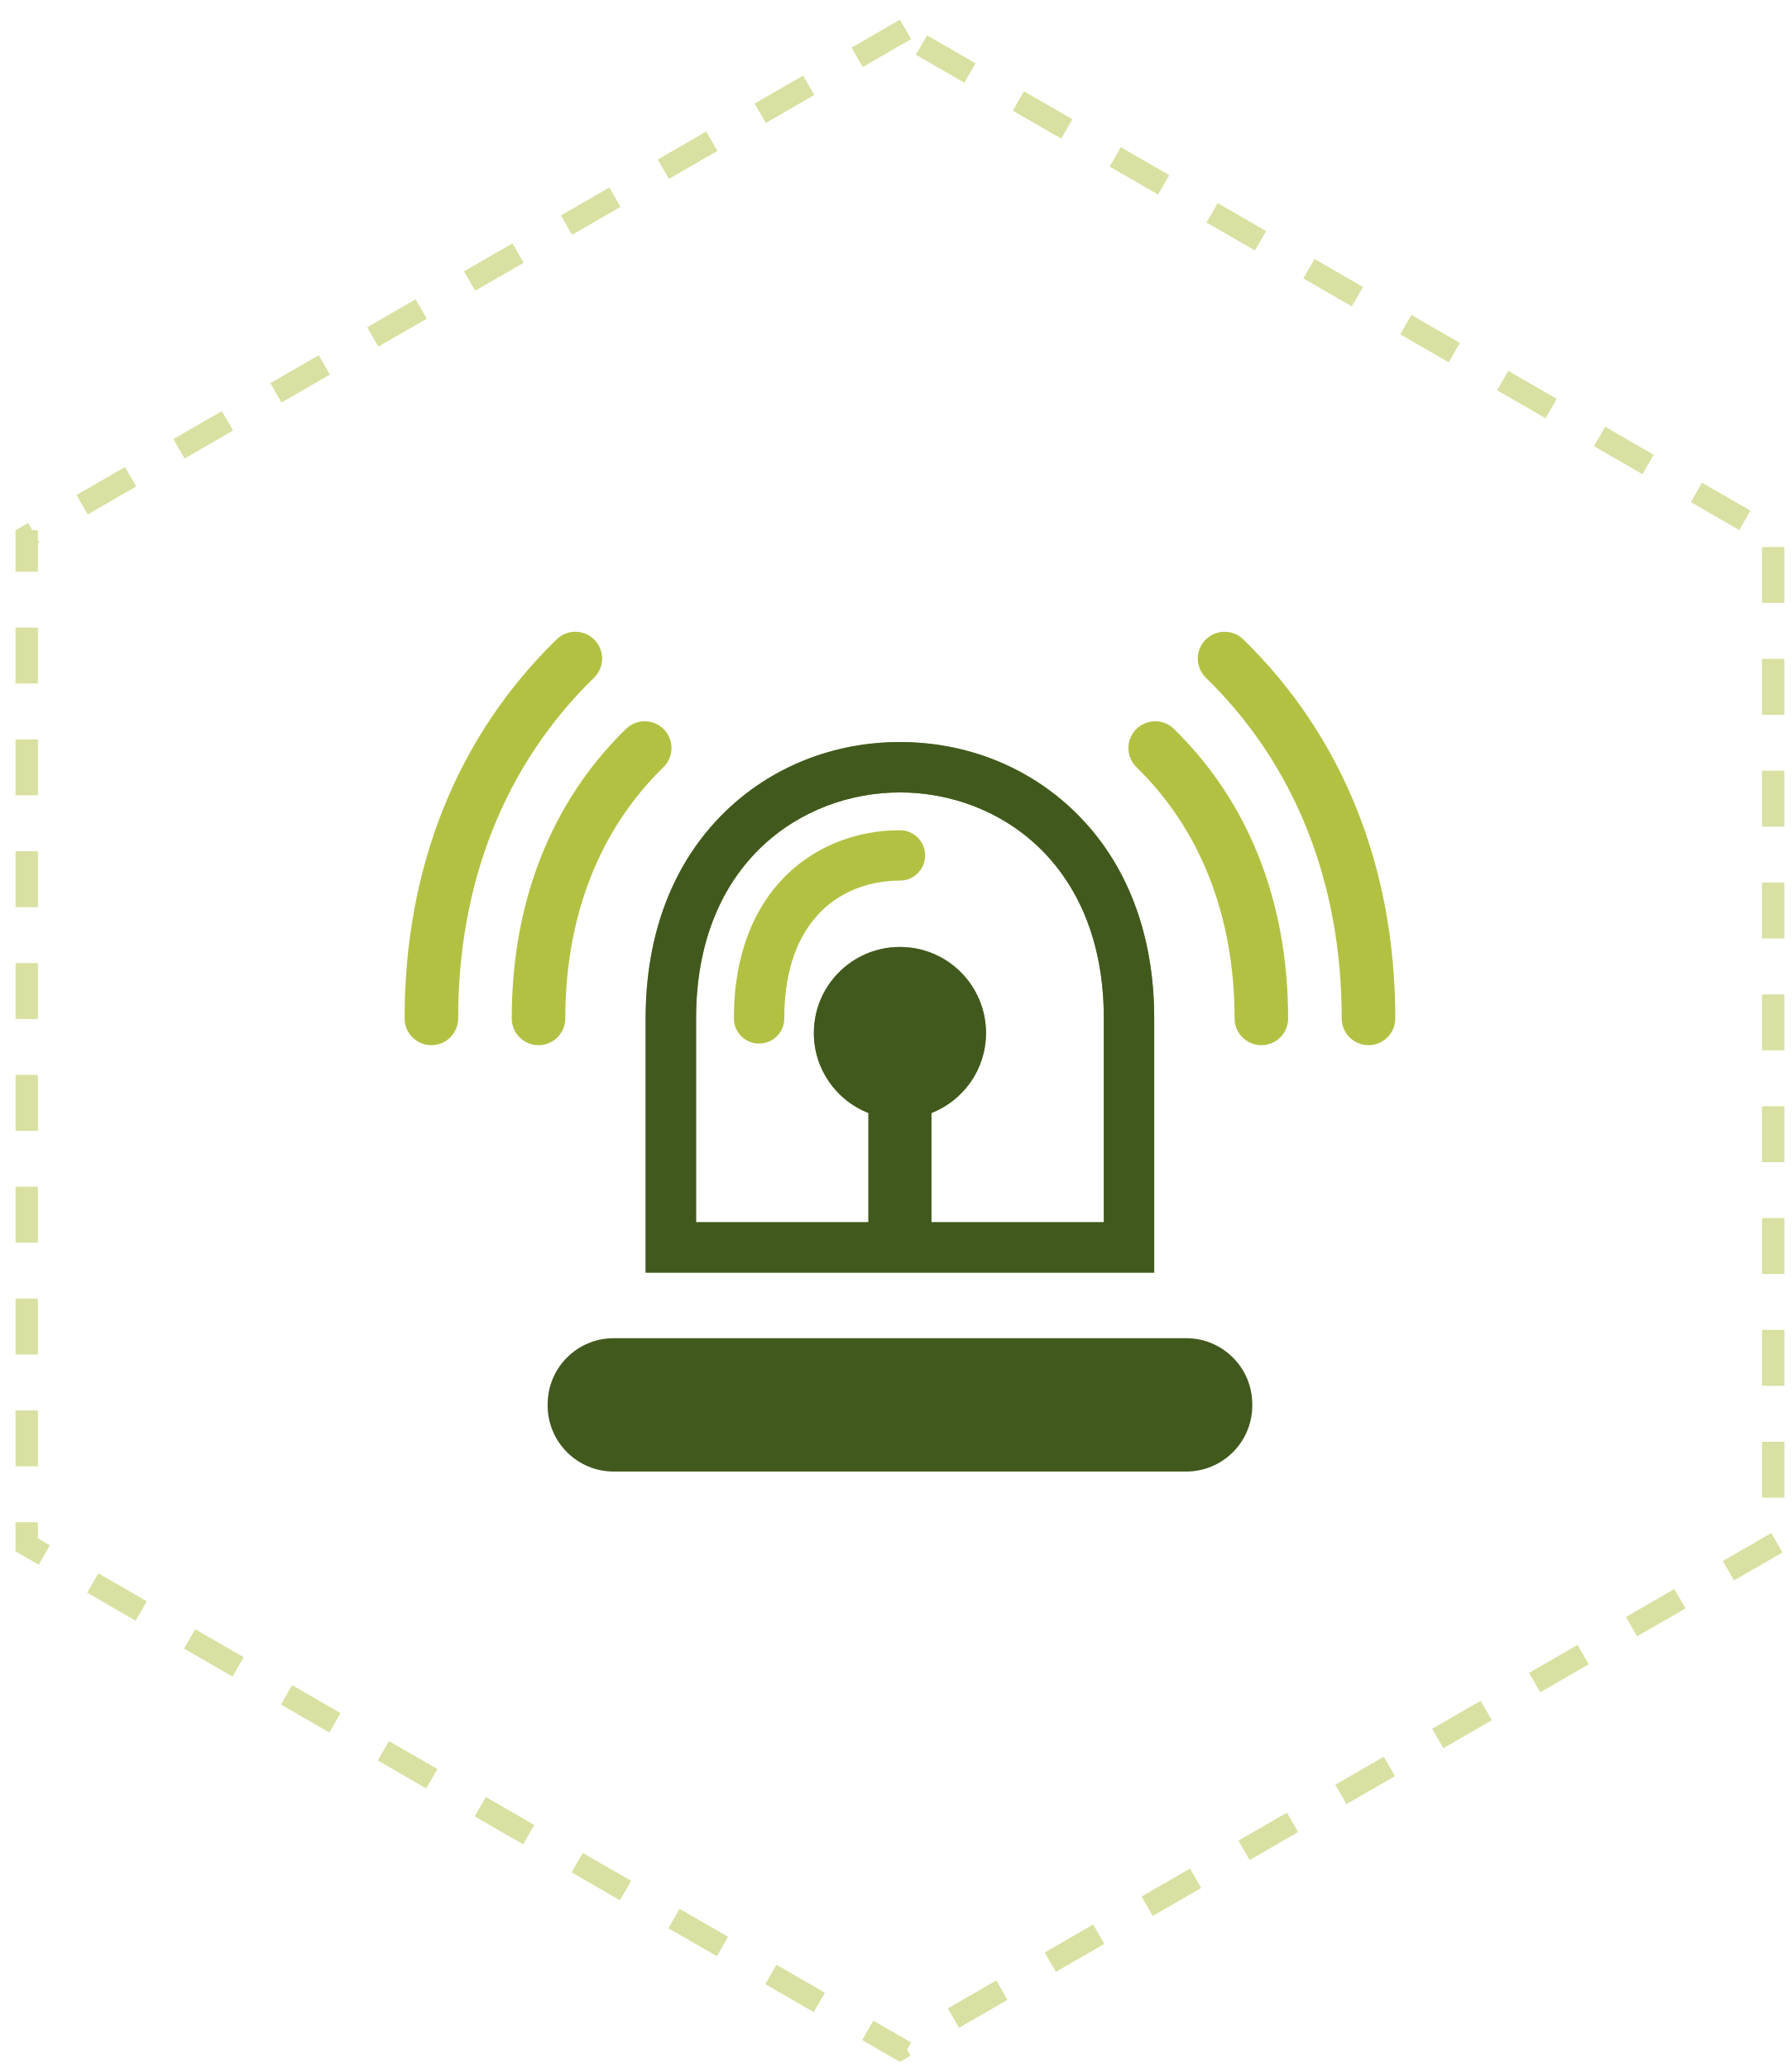
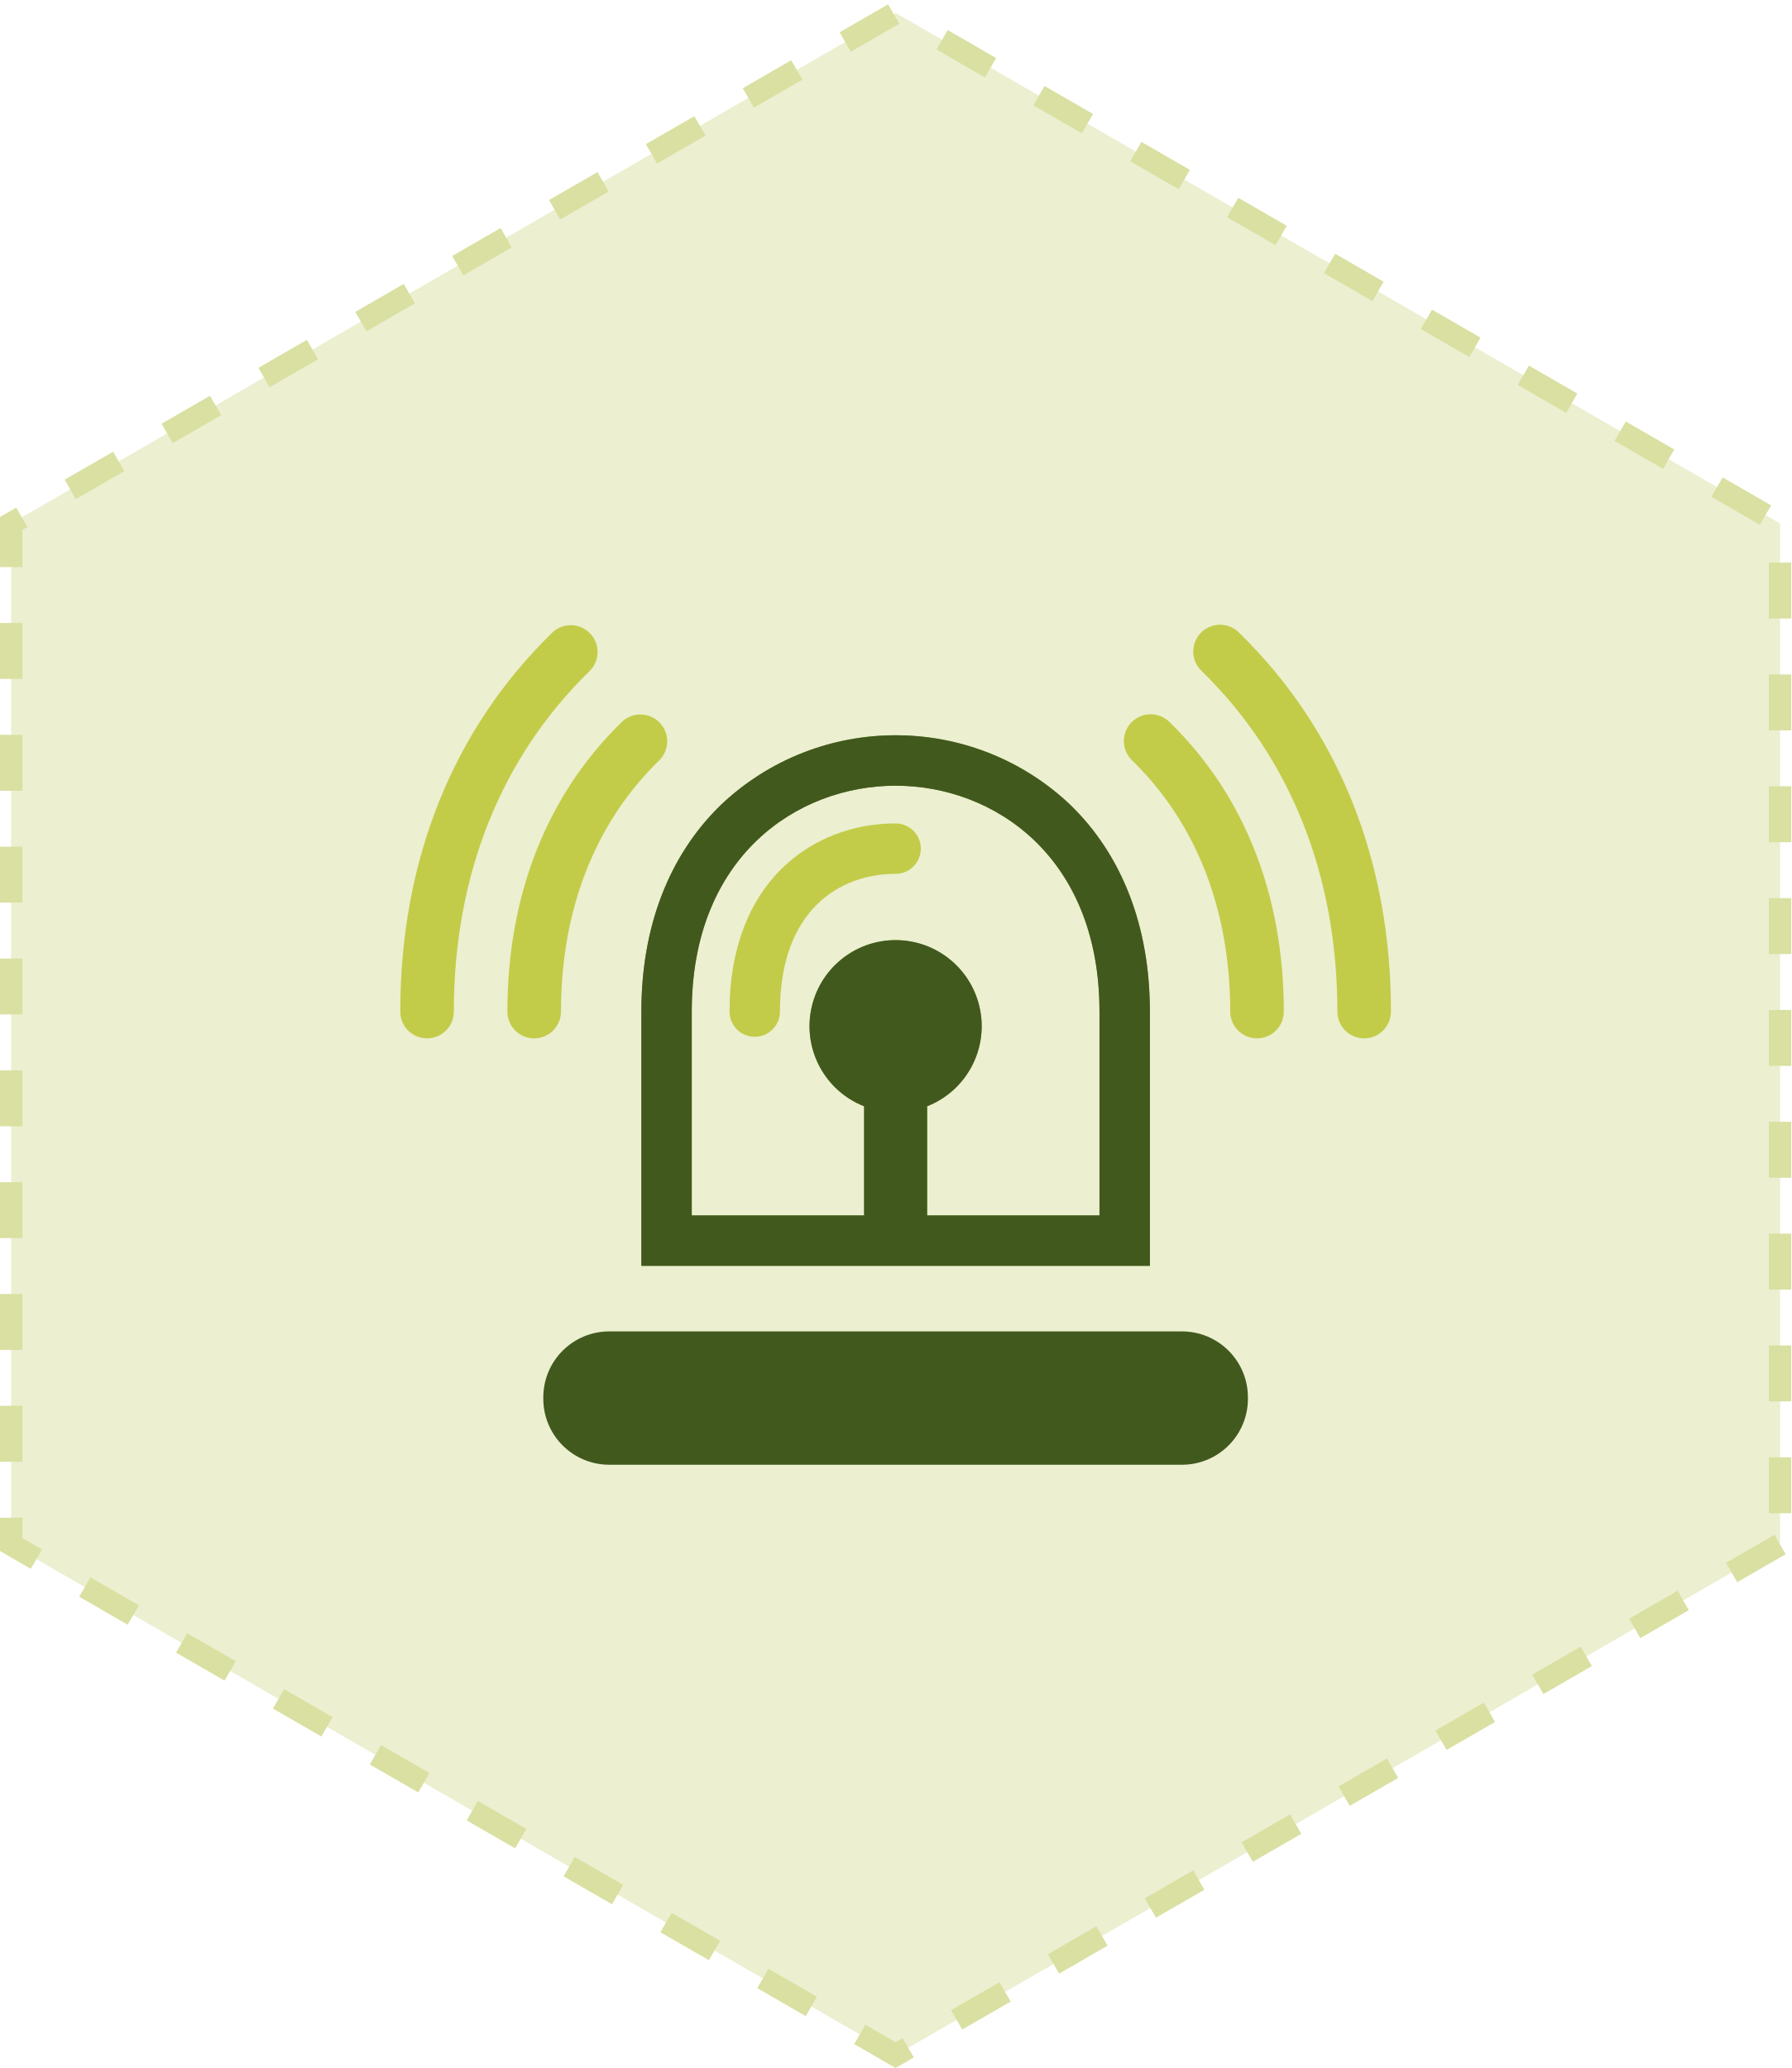
- <svg xmlns="http://www.w3.org/2000/svg" version="1.1" id="Layer_1" x="0px" y="0px" viewBox="0 0 160.137 184.91" style="enable-background:new 0 0 160.137 184.91;" xml:space="preserve">
-   <style type="text/css">
- 	.st0{opacity:0.5;}
- 	.st1{fill:#B3C143;}
- 	.st2{fill:#78953C;}
- 	.st3{fill:#42591E;}
- </style>
-   <g>
-     <g class="st0">
-       <path class="st1" d="M80.455,1.762c0,0-0.017,0.01-0.048,0.028l-0.001,0    c-0.016,0.009-0.035,0.02-0.058,0.033l-0.001,0.001c-0.011,0.006-0.023,0.013-0.036,0.021    L80.311,1.845c-0.006,0.004-0.013,0.007-0.019,0.011l-0.001,0.001    c-0.003,0.002-0.005,0.003-0.008,0.005l-0.005,0.003L80.277,1.865l-0.016,0.009    c-0.001,0-0.001,0.001-0.002,0.001l-0.004,0.002c-0.001,0.001-0.002,0.001-0.003,0.002    l-0.003,0.002c-0.001,0-0.001,0.001-0.002,0.001l-0.004,0.003    c-0.001,0.001-0.002,0.001-0.003,0.002L80.239,1.887c-0.001,0.001-0.002,0.001-0.003,0.002    L80.217,1.9c-0.001,0.001-0.003,0.002-0.004,0.002l-0.004,0.002    c-0.003,0.002-0.006,0.003-0.008,0.005l-0.006,0.003c-0,0-0.001,0-0.001,0.001    l-0.005,0.003c-0,0-0.001,0-0.001,0.001l-0.052,0.03    c-0.001,0.001-0.002,0.001-0.004,0.002l-4.007,2.313l1,1.732l4.33-2.5L80.455,1.762L80.455,1.762    L80.455,1.762z M71.795,6.762c0,0-0.178,0.103-0.463,0.267l-0.002,0.001    c-0.016,0.009-0.032,0.019-0.049,0.028l-0,0c-0.005,0.003-0.01,0.006-0.015,0.009    l-0.006,0.003c-0.005,0.003-0.009,0.005-0.014,0.008l-0,0    c-0.005,0.003-0.011,0.006-0.017,0.01l-0.002,0.001c-0.005,0.003-0.01,0.006-0.015,0.009    l-0.004,0.002c-0.002,0.001-0.003,0.002-0.005,0.003l-0.021,0.012    C71.181,7.116,71.18,7.117,71.178,7.118l-0.006,0.003c-0.002,0.001-0.003,0.002-0.005,0.003    l-3.702,2.138l1,1.732l4.33-2.5L71.795,6.762L71.795,6.762z M63.135,11.762    c0,0-0.341,0.197-0.833,0.481L62.298,12.245c-0.013,0.007-0.026,0.015-0.039,0.023l-0,0    c-0.013,0.007-0.025,0.015-0.038,0.022l-0.007,0.004c-0.012,0.007-0.024,0.014-0.036,0.021    l-0.007,0.004c-0.005,0.003-0.01,0.006-0.015,0.009l-0.05,0.029    c-0.002,0.001-0.004,0.002-0.006,0.003l-3.295,1.902l1,1.732l4.33-2.5L63.135,11.762L63.135,11.762z     M54.475,16.762c0,0-0.511,0.295-1.183,0.683l-0.001,0.001c-0.015,0.009-0.03,0.017-0.045,0.026    l-0.001,0c-0.015,0.009-0.03,0.017-0.045,0.026l-0.003,0.002    c-0.014,0.008-0.028,0.016-0.042,0.025l-0.009,0.005c-0,0-0.001,0-0.001,0.001    l-0.106,0.061c-0,0-0.001,0-0.001,0.001l-2.894,1.671l1,1.732l4.33-2.5L54.475,16.762    L54.475,16.762z M45.814,21.762c0,0-0.713,0.412-1.561,0.901l-0.005,0.003    c-0.031,0.018-0.063,0.036-0.094,0.054l-0.004,0.002c-0.008,0.004-0.015,0.009-0.023,0.013    l-0.001,0c-0.004,0.002-0.007,0.004-0.011,0.006l-0.005,0.003    c-0.001,0.001-0.002,0.001-0.003,0.002l-2.624,1.515l1,1.732l4.33-2.5L45.814,21.762L45.814,21.762z     M37.154,26.762l-4.33,2.5l1,1.732l4.33-2.5l-1-1.732V26.762z M28.494,31.762l-4.33,2.5l1,1.732    l4.33-2.5l-1-1.732L28.494,31.762z M19.834,36.762l-4.33,2.5l1,1.732l4.33-2.5l-1-1.732V36.762z     M11.173,41.762l-4.33,2.5l1,1.732l4.33-2.5l-1-1.732V41.762z M2.513,46.762l-1.084,0.626    c-0.001,0-0.001,0.001-0.002,0.001l-0,0c-0.001,0-0.002,0.001-0.002,0.001    L1.424,47.391c-0.002,0.001-0.003,0.002-0.005,0.003l-0,0    c-0.001,0.001-0.003,0.002-0.004,0.002l-0.001,0c-0.003,0.002-0.005,0.003-0.008,0.005    l-0,0c-0.002,0.001-0.005,0.003-0.007,0.004l-0,0    c-0.008,0.005-0.012,0.007-0.012,0.007l0,0l0,0v3.7h2v-2.545l0.126-0.073l-0.126-0.218v-0.864h-0.499    l-0.375-0.65V46.762z M3.387,56.112h-2v5h2V56.112L3.387,56.112z M3.387,66.112h-2v5h2V66.112    L3.387,66.112z M3.387,76.112h-2v5h2V76.112L3.387,76.112z M3.387,86.112h-2v5h2V86.112L3.387,86.112z     M3.387,96.112h-2v5h2V96.112L3.387,96.112z M3.387,106.112h-2v5h2V106.112L3.387,106.112z     M3.387,116.112h-2v5h2V116.112L3.387,116.112z M3.387,126.112h-2v5h2V126.112L3.387,126.112z     M3.387,136.112h-2v2.6l0,0c0,0,0.032,0.019,0.089,0.052l0,0    c0.057,0.033,0.138,0.079,0.235,0.136l0.001,0.001c0.097,0.056,0.21,0.121,0.331,0.191l0.003,0.002    c0.06,0.035,0.123,0.071,0.186,0.107l0.001,0.001c0.031,0.018,0.063,0.036,0.095,0.055    l0.002,0.001c0.015,0.009,0.031,0.018,0.046,0.026l0.004,0.002    c0.003,0.002,0.006,0.004,0.009,0.005l0.002,0.001c0.003,0.002,0.006,0.004,0.009,0.005l0.003,0.002    c0.003,0.002,0.007,0.004,0.01,0.006l0.002,0.001c0.002,0.001,0.003,0.002,0.005,0.003    l0.008,0.005c0.003,0.002,0.007,0.004,0.01,0.006l0.001,0.001    c0.003,0.002,0.006,0.003,0.009,0.005l0.005,0.003c0.007,0.004,0.014,0.008,0.021,0.012    l0.003,0.002c0.007,0.004,0.015,0.008,0.022,0.013l0.001,0.001    c0.007,0.004,0.015,0.008,0.022,0.013l0.004,0.002c0.001,0.001,0.003,0.001,0.004,0.002    l0,0c0.006,0.003,0.012,0.007,0.018,0.01l0.001,0    c0.008,0.005,0.016,0.009,0.024,0.014l0.001,0c0.015,0.009,0.03,0.018,0.045,0.026    l0.005,0.003c0.001,0.001,0.002,0.001,0.003,0.002l0.001,0    c0.014,0.008,0.028,0.016,0.042,0.024h0c0.015,0.009,0.03,0.017,0.045,0.026l0.004,0.002    c0.007,0.004,0.014,0.008,0.022,0.012l0,0c0.019,0.011,0.039,0.022,0.058,0.033    l0,0c0.002,0.001,0.004,0.002,0.006,0.003l0.012,0.007c0.001,0.001,0.003,0.001,0.004,0.002    l0.002,0.001c0.003,0.002,0.006,0.004,0.009,0.005l0.003,0.002c0.007,0.004,0.013,0.008,0.02,0.011    l0.002,0.001c0.015,0.008,0.029,0.017,0.043,0.025l0.001,0.001c0.014,0.008,0.028,0.016,0.041,0.024    l0.002,0.001c0.007,0.004,0.013,0.008,0.02,0.011l0.001,0.001c0.003,0.002,0.006,0.004,0.009,0.005    l0.001,0.001c0.002,0.001,0.004,0.002,0.006,0.004l0.006,0.003    c0.001,0.001,0.002,0.001,0.003,0.002l0.001,0c0.001,0.001,0.002,0.001,0.003,0.002l0.002,0.001    c0.003,0.002,0.006,0.003,0.009,0.005l0.002,0.001c0.005,0.003,0.009,0.005,0.014,0.008    l0.001,0.001c0.001,0.001,0.002,0.001,0.003,0.002l0.003,0.002    c0.003,0.002,0.005,0.003,0.008,0.005l0.001,0.001c0.003,0.002,0.005,0.003,0.008,0.005    l0.003,0.002c0.001,0,0.002,0.001,0.002,0.001l0.001,0.001    c0.001,0.001,0.002,0.001,0.003,0.002l0.003,0.002c0,0,0,0,0,0    l0.019,0.011c0.001,0,0.001,0.001,0.001,0.001l0.008,0.004    c0.003,0.002,0.005,0.003,0.008,0.005l0.001,0c0.002,0.001,0.005,0.003,0.007,0.004    l0.004,0.002c0.001,0,0.001,0.001,0.002,0.001l0.001,0.001    c0.001,0,0.002,0.001,0.002,0.001l0.002,0.001c0.003,0.002,0.005,0.003,0.008,0.004l0.002,0.001    c0.002,0.001,0.005,0.003,0.007,0.004l0.003,0.002c0.001,0,0.001,0.001,0.002,0.001    l0.012,0.007c0.001,0,0.001,0.001,0.002,0.001l0.003,0.002    c0,0,0.001,0.001,0.001,0.001l0.003,0.002c0,0,0.001,0,0.001,0.001    l0.004,0.002c0,0,0.001,0,0.001,0l0.008,0.004    c0.001,0,0.001,0.001,0.002,0.001l0.002,0.001c0.001,0,0.001,0.001,0.002,0.001l0.004,0.002    c0.002,0.001,0.004,0.002,0.006,0.004l0.001,0.001c0.002,0.001,0.004,0.002,0.006,0.004    l0.004,0.002c0.001,0,0.001,0.001,0.002,0.001l0.002,0.001    c0,0,0.001,0,0.001,0.001l0.015,0.009c0.001,0,0.001,0.001,0.002,0.001    l0.002,0.001c0.002,0.001,0.004,0.002,0.006,0.003l0.003,0.002c0.002,0.001,0.004,0.002,0.006,0.004    l0,0c0.002,0.001,0.005,0.003,0.007,0.004l0.004,0.002    c0.001,0.001,0.003,0.002,0.004,0.002l0.001,0.001c0.002,0.001,0.004,0.002,0.006,0.003    l0.002,0.001c0.003,0.002,0.007,0.004,0.01,0.006l0.006,0.003    c0,0,0,0,0,0l0.002,0.001c0.001,0,0.001,0.001,0.002,0.001    l0.001,0.001c0.007,0.004,0.014,0.008,0.02,0.012l0.002,0.001c0.004,0.002,0.008,0.005,0.012,0.007    l0,0c0.004,0.002,0.008,0.005,0.012,0.007l0.002,0.001    c0.004,0.002,0.008,0.004,0.011,0.007l0,0c0.004,0.002,0.007,0.004,0.011,0.006    l0.002,0.001c0.003,0.002,0.007,0.004,0.01,0.006l0.001,0.001    c0.001,0.001,0.002,0.001,0.004,0.002l0.013,0.008c0,0,0.001,0,0.001,0.001    l0,0c0.001,0,0.001,0.001,0.002,0.001l0.001,0.001    c0.001,0.001,0.003,0.002,0.004,0.002l0.001,0c0.001,0.001,0.003,0.001,0.004,0.002    l0.002,0.001c0,0,0,0,0,0l0.001,0.001c0.001,0,0.001,0.001,0.002,0.001    l0,0c0.001,0.001,0.003,0.001,0.004,0.002l0.001,0.001    c0.003,0.002,0.005,0.003,0.008,0.004l0.001,0c0.005,0.003,0.01,0.006,0.015,0.008    l0.001,0c0.002,0.001,0.004,0.002,0.006,0.004l0,0    c0,0,0.001,0,0.001,0.001l0,0c0,0,0.001,0,0.001,0.001    l0.001,0c0,0,0.001,0,0.001,0.001l0.003,0.002    c0,0,0.001,0,0.001,0l0.001,0c0.001,0,0.001,0.001,0.002,0.001l0.001,0    c0.001,0,0.001,0.001,0.002,0.001l0,0c0,0,0.001,0,0.001,0.001    l0.001,0c0,0,0,0,0,0l0.001,0    c0.001,0.001,0.002,0.001,0.003,0.002l0.001,0c0,0,0.001,0,0.001,0.001l0.003,0.002    c0,0,0,0,0,0l0,0c0,0,0,0,0,0    l0.001,0c0,0,0,0,0,0l0,0    c0,0,0,0,0,0l0,0c0,0,0,0,0,0    l0.001,0c0,0,0,0,0,0l0,0    c0,0,0,0,0,0l0,0c0,0,0,0,0,0l0,0    l1-1.732l-1.078-0.622V136.112L3.387,136.112z M8.795,140.68l-1,1.732l4.33,2.5l1-1.732    L8.795,140.68L8.795,140.68z M17.455,145.68l-1,1.732c0,0,0.421,0.243,1,0.577l0.009,0.005    c0.006,0.003,0.011,0.006,0.017,0.01l0.001,0c0.007,0.004,0.013,0.008,0.02,0.011    l0.003,0.002c0.006,0.004,0.013,0.007,0.019,0.011l0.005,0.003    c0.002,0.001,0.004,0.002,0.006,0.003l0.003,0.002c0.002,0.001,0.003,0.002,0.005,0.003    l3.242,1.872l1-1.732L17.455,145.68L17.455,145.68z M26.116,150.68l-1,1.732l4.33,2.5l1-1.732    L26.116,150.68L26.116,150.68z M34.776,155.68l-1,1.732l3.298,1.904    c0,0,0.001,0.001,0.001,0.001l0.054,0.031c0,0,0.001,0,0.001,0.001    l0.027,0.016c0.002,0.001,0.004,0.002,0.007,0.004l0.007,0.004c0.001,0,0.002,0.001,0.002,0.001    l0.027,0.016c0.003,0.002,0.005,0.003,0.008,0.005l0.001,0.001    c0.006,0.003,0.012,0.007,0.018,0.01l0.006,0.003c0.006,0.003,0.011,0.006,0.016,0.009    l0.004,0.002c0.001,0.001,0.003,0.002,0.004,0.002l0.022,0.013    c0.004,0.002,0.007,0.004,0.011,0.006l0.001,0.001c0.006,0.003,0.012,0.007,0.018,0.01    l0.004,0.002c0.012,0.007,0.024,0.014,0.036,0.021l0.004,0.002    c0.025,0.014,0.049,0.028,0.073,0.042l0.004,0.003c0.405,0.234,0.674,0.389,0.674,0.389l1-1.732    L34.776,155.68L34.776,155.68z M43.436,160.68l-1,1.732l4.33,2.5l1-1.732L43.436,160.68    L43.436,160.68z M52.096,165.68l-1,1.732l4.33,2.5l1-1.732L52.096,165.68L52.096,165.68z     M60.757,170.68l-1,1.732l4.33,2.5l1-1.732L60.757,170.68L60.757,170.68z M69.417,175.68l-1,1.732    l4.33,2.5l1-1.732L69.417,175.68L69.417,175.68z M78.077,180.68l-1,1.732l3.098,1.788    c0.001,0,0.001,0.001,0.002,0.001l0.004,0.002c0.001,0,0.002,0.001,0.002,0.001    l0.002,0.001c0.001,0.001,0.002,0.001,0.003,0.001l0.005,0.003    c0.003,0.002,0.005,0.003,0.008,0.005l0.001,0.001c0.003,0.002,0.006,0.004,0.009,0.005    l0.002,0.001c0.003,0.002,0.006,0.004,0.009,0.005l0.001,0.001    c0.001,0.001,0.002,0.001,0.004,0.002l0.014,0.008c0,0,0.001,0,0.001,0.001l0.004,0.002    c0.001,0.001,0.002,0.001,0.003,0.002l0.002,0.001c0,0,0.001,0.001,0.001,0.001    l0.003,0.002c0.006,0.003,0.011,0.007,0.017,0.01l0.003,0.002    c0.002,0.001,0.005,0.003,0.007,0.004l0.001,0c0.002,0.001,0.005,0.003,0.007,0.004    l0.003,0.002c0.001,0.001,0.002,0.001,0.003,0.002l0.001,0.001    c0.001,0.001,0.002,0.001,0.003,0.002l0.002,0.001c0.001,0.001,0.003,0.002,0.004,0.002    l0.01,0.006c0,0,0.001,0,0.001,0.001l0.003,0.002c0.002,0.001,0.004,0.002,0.006,0.004    l0.002,0.001c0.005,0.003,0.01,0.006,0.015,0.009l0.001,0    c0.072,0.041,0.112,0.065,0.112,0.065l0,0l0.952-0.55l-0.317-0.55l0.365-0.633l0,0l0,0l0,0    L78.077,180.68L78.077,180.68z M89.068,177.081l-4.33,2.5l1,1.732c0,0,0.785-0.453,1.686-0.974    l0-0c0.004-0.002,0.008-0.004,0.011-0.007l2.632-1.52L89.068,177.081L89.068,177.081z     M97.728,172.081l-4.33,2.5l1,1.732l4.33-2.5L97.728,172.081L97.728,172.081z M106.388,167.081    l-4.33,2.5l1,1.732l4.33-2.5L106.388,167.081L106.388,167.081z M115.048,162.081l-4.33,2.5l1,1.732    l4.33-2.5L115.048,162.081L115.048,162.081z M123.709,157.081l-4.33,2.5l1,1.732l3.701-2.137    c0.003-0.001,0.005-0.003,0.007-0.004l0.002-0.001c0.005-0.003,0.01-0.006,0.015-0.009l0.004-0.003    c0.363-0.21,0.6-0.346,0.6-0.346L123.709,157.081L123.709,157.081z M132.369,152.081l-4.33,2.5    l1,1.732l4.33-2.5L132.369,152.081L132.369,152.081z M141.029,147.081l-4.33,2.5l1,1.732    c0,0,0.606-0.35,1.365-0.788l0.02-0.011c0.003-0.002,0.005-0.003,0.008-0.004l0.005-0.003    c0.006-0.004,0.013-0.007,0.019-0.011l0.003-0.002c0.007-0.004,0.015-0.009,0.022-0.013    l0.001-0.001c0.005-0.003,0.01-0.006,0.015-0.009l0.013-0.007    c0.006-0.004,0.013-0.008,0.02-0.011l0.001-0.001c0.007-0.004,0.014-0.008,0.021-0.012    l0.008-0.005c0.002-0.001,0.005-0.003,0.007-0.004l0.001-0    c0.002-0.001,0.005-0.003,0.007-0.004l0.108-0.062c0.001-0.001,0.002-0.001,0.003-0.002l2.685-1.55    L141.029,147.081L141.029,147.081z M149.689,142.081l-4.33,2.5l1,1.732l4.33-2.5L149.689,142.081    L149.689,142.081z M158.35,137.081l-4.33,2.5l1,1.732l1.292-0.746    c0.001-0,0.002-0.001,0.002-0.001l0.021-0.012c0-0,0.001-0,0.001-0.001l0.067-0.039    c0.003-0.001,0.005-0.003,0.007-0.004l0.006-0.003c1.265-0.731,2.933-1.693,2.933-1.693    L158.35,137.081L158.35,137.081z M159.524,128.913h-2v5h2V128.913L159.524,128.913z M159.524,118.913h-2    v5h2V118.913L159.524,118.913z M159.524,108.913h-2v5h2V108.913L159.524,108.913z M159.524,98.913h-2v5h2    V98.913L159.524,98.913z M159.524,88.913h-2v5h2V88.913L159.524,88.913z M159.524,78.913h-2v5h2V78.913    L159.524,78.913z M159.524,68.913h-2v5h2V68.913L159.524,68.913z M159.524,58.913h-2v5h2V58.913    L159.524,58.913z M159.524,48.913h-2v5h2V48.913L159.524,48.913z M152.164,43.163l-1,1.732l4.33,2.5    l1-1.732L152.164,43.163L152.164,43.163z M143.503,38.163l-1,1.732l4.33,2.5l1-1.732L143.503,38.163    L143.503,38.163z M134.843,33.163l-1,1.732l4.33,2.5l1-1.732L134.843,33.163L134.843,33.163z     M126.183,28.163l-1,1.732l4.33,2.5l1-1.732L126.183,28.163L126.183,28.163z M117.523,23.163l-1,1.732    l4.33,2.5l1-1.732L117.523,23.163L117.523,23.163z M108.862,18.163l-1,1.732l4.33,2.5l1-1.732    L108.862,18.163L108.862,18.163z M100.202,13.163l-1,1.732l4.33,2.5l1-1.732L100.202,13.163    L100.202,13.163z M91.542,8.163l-1,1.732l4.33,2.5l1-1.732L91.542,8.163L91.542,8.163z M82.882,3.163    l-1,1.732l4.33,2.5l1-1.732L82.882,3.163L82.882,3.163z" />
-     </g>
-     <g>
-       <path class="st2" d="M57.724,113.791h45.462V91.06c0-7.559-2.449-13.941-7.08-18.456    c-4.137-4.033-9.695-6.254-15.652-6.254c-5.955,0-11.514,2.221-15.651,6.254    c-4.632,4.515-7.081,10.897-7.081,18.456V113.791z M62.23,91.06c0-13.882,9.448-20.205,18.226-20.205    s18.226,6.323,18.226,20.205v18.226H83.271v-9.763c2.855-1.125,4.878-3.9,4.878-7.155    c0-4.249-3.445-7.694-7.694-7.694c-4.249,0-7.694,3.445-7.694,7.694c0,3.254,2.023,6.029,4.877,7.154    v9.763H62.23V91.06z" />
-       <path class="st1" d="M38.566,93.455c-1.322,0-2.395-1.072-2.395-2.395    c0-13.507,4.701-25.226,13.593-33.891c0.946-0.924,2.462-0.904,3.386,0.044    c0.923,0.947,0.904,2.463-0.044,3.386c-7.947,7.743-12.147,18.276-12.147,30.461    C40.96,92.383,39.888,93.455,38.566,93.455z" />
-       <path class="st1" d="M122.345,93.455c-1.322,0-2.395-1.072-2.395-2.395    c0-12.183-4.199-22.716-12.142-30.46c-0.948-0.924-0.967-2.44-0.044-3.387    c0.926-0.946,2.443-0.964,3.386-0.043c8.89,8.668,13.589,20.386,13.589,33.89    C124.74,92.383,123.667,93.455,122.345,93.455z" />
-       <path class="st1" d="M112.766,93.455c-1.322,0-2.395-1.072-2.395-2.395    c0-9.099-3.032-16.865-8.767-22.457c-0.948-0.924-0.967-2.44-0.044-3.387    c0.926-0.946,2.445-0.964,3.386-0.043c6.682,6.515,10.213,15.466,10.213,25.887    C115.161,92.383,114.088,93.455,112.766,93.455z" />
-       <path class="st1" d="M48.145,93.455c-1.322,0-2.395-1.072-2.395-2.395    c0-10.423,3.533-19.375,10.217-25.887c0.948-0.923,2.463-0.906,3.386,0.044    c0.923,0.947,0.903,2.463-0.044,3.386c-5.737,5.59-8.77,13.355-8.77,22.457    C50.539,92.383,49.467,93.455,48.145,93.455z" />
-       <path class="st3" d="M57.724,113.791h45.462V91.06c0-7.559-2.449-13.941-7.08-18.456    c-4.137-4.033-9.695-6.254-15.652-6.254c-5.955,0-11.514,2.221-15.651,6.254    c-4.632,4.515-7.081,10.897-7.081,18.456V113.791z M62.23,91.06c0-13.882,9.448-20.205,18.226-20.205    s18.226,6.323,18.226,20.205v18.226H83.271v-9.763c2.855-1.125,4.878-3.9,4.878-7.155    c0-4.249-3.445-7.694-7.694-7.694c-4.249,0-7.694,3.445-7.694,7.694c0,3.254,2.023,6.029,4.877,7.154    v9.763H62.23V91.06z" />
-       <path class="st1" d="M80.455,78.74c1.244,0,2.253-1.009,2.253-2.253c0-1.244-1.009-2.253-2.253-2.253    c-7.39,0-14.846,5.202-14.846,16.825c0,1.244,1.009,2.253,2.253,2.253    c1.244,0,2.253-1.009,2.253-2.253C70.114,81.976,75.456,78.74,80.455,78.74z" />
-       <path class="st3" d="M106.054,119.654H54.858c-3.252,0-5.898,2.646-5.898,5.898v0.128    c0,3.252,2.647,5.898,5.898,5.898h51.197c3.252,0,5.898-2.647,5.898-5.898v-0.128    C111.952,122.3,109.306,119.654,106.054,119.654z" />
-     </g>
-   </g>
+ <svg xmlns="http://www.w3.org/2000/svg" id="Layer_1" data-name="Layer 1" viewBox="0 0 160.137 184.91">
+   <defs>
+     <style>.cls-1{fill:#b3c143;fill-opacity:0.5;stroke:#b3c143;stroke-miterlimit:10;stroke-width:2px;stroke-dasharray:5 5;opacity:0.5;}.cls-2{fill:#78953c;}.cls-3{fill:#c2cc49;}.cls-4{fill:#42591e;}</style>
+   </defs>
+   <polygon class="cls-1" points="159.137 138.105 80.068 183.755 1 138.105 1 46.805 80.068 1.155 159.137 46.805 159.137 138.105" />
+   <path class="cls-2" d="M57.337,113.184H102.8V90.453c0-7.559-2.449-13.941-7.08-18.456a22.711,22.711,0,0,0-31.3,0c-4.632,4.515-7.081,10.9-7.081,18.456v22.731Zm4.506-22.731c0-13.882,9.448-20.2,18.226-20.2s18.226,6.323,18.226,20.2v18.226H82.884V98.916a7.694,7.694,0,1,0-5.632,0v9.763H61.843V90.453Z" transform="translate(0 0)" />
+   <path class="cls-3" d="M38.179,92.847a2.4,2.4,0,0,1-2.395-2.395c0-13.507,4.7-25.226,13.593-33.891a2.395,2.395,0,0,1,3.343,3.43c-7.947,7.743-12.147,18.276-12.147,30.461A2.4,2.4,0,0,1,38.179,92.847Z" transform="translate(0 0)" />
+   <path class="cls-3" d="M121.958,92.847a2.4,2.4,0,0,1-2.395-2.395c0-12.183-4.2-22.716-12.142-30.46a2.395,2.395,0,1,1,3.343-3.43c8.89,8.668,13.589,20.386,13.589,33.89A2.4,2.4,0,0,1,121.958,92.847Z" transform="translate(0 0)" />
+   <path class="cls-3" d="M112.379,92.847a2.4,2.4,0,0,1-2.395-2.395c0-9.1-3.032-16.865-8.767-22.457a2.395,2.395,0,1,1,3.343-3.43c6.682,6.515,10.213,15.466,10.213,25.887A2.4,2.4,0,0,1,112.379,92.847Z" transform="translate(0 0)" />
+   <path class="cls-3" d="M47.758,92.847a2.4,2.4,0,0,1-2.395-2.395c0-10.423,3.533-19.375,10.217-25.887A2.395,2.395,0,1,1,58.922,68c-5.737,5.59-8.77,13.355-8.77,22.457A2.4,2.4,0,0,1,47.758,92.847Z" transform="translate(0 0)" />
+   <path class="cls-4" d="M57.337,113.184H102.8V90.453c0-7.559-2.449-13.941-7.08-18.456a22.711,22.711,0,0,0-31.3,0c-4.632,4.515-7.081,10.9-7.081,18.456v22.731Zm4.506-22.731c0-13.882,9.448-20.2,18.226-20.2s18.226,6.323,18.226,20.2v18.226H82.884V98.916a7.694,7.694,0,1,0-5.632,0v9.763H61.843V90.453Z" transform="translate(0 0)" />
+   <path class="cls-3" d="M80.068,78.133a2.253,2.253,0,1,0,0-4.506c-7.39,0-14.846,5.2-14.846,16.825a2.253,2.253,0,0,0,4.506,0C69.727,81.369,75.069,78.133,80.068,78.133Z" transform="translate(0 0)" />
+   <rect class="cls-4" x="48.572" y="119.047" width="62.993" height="11.923" rx="5.898" ry="5.898" />
</svg>
